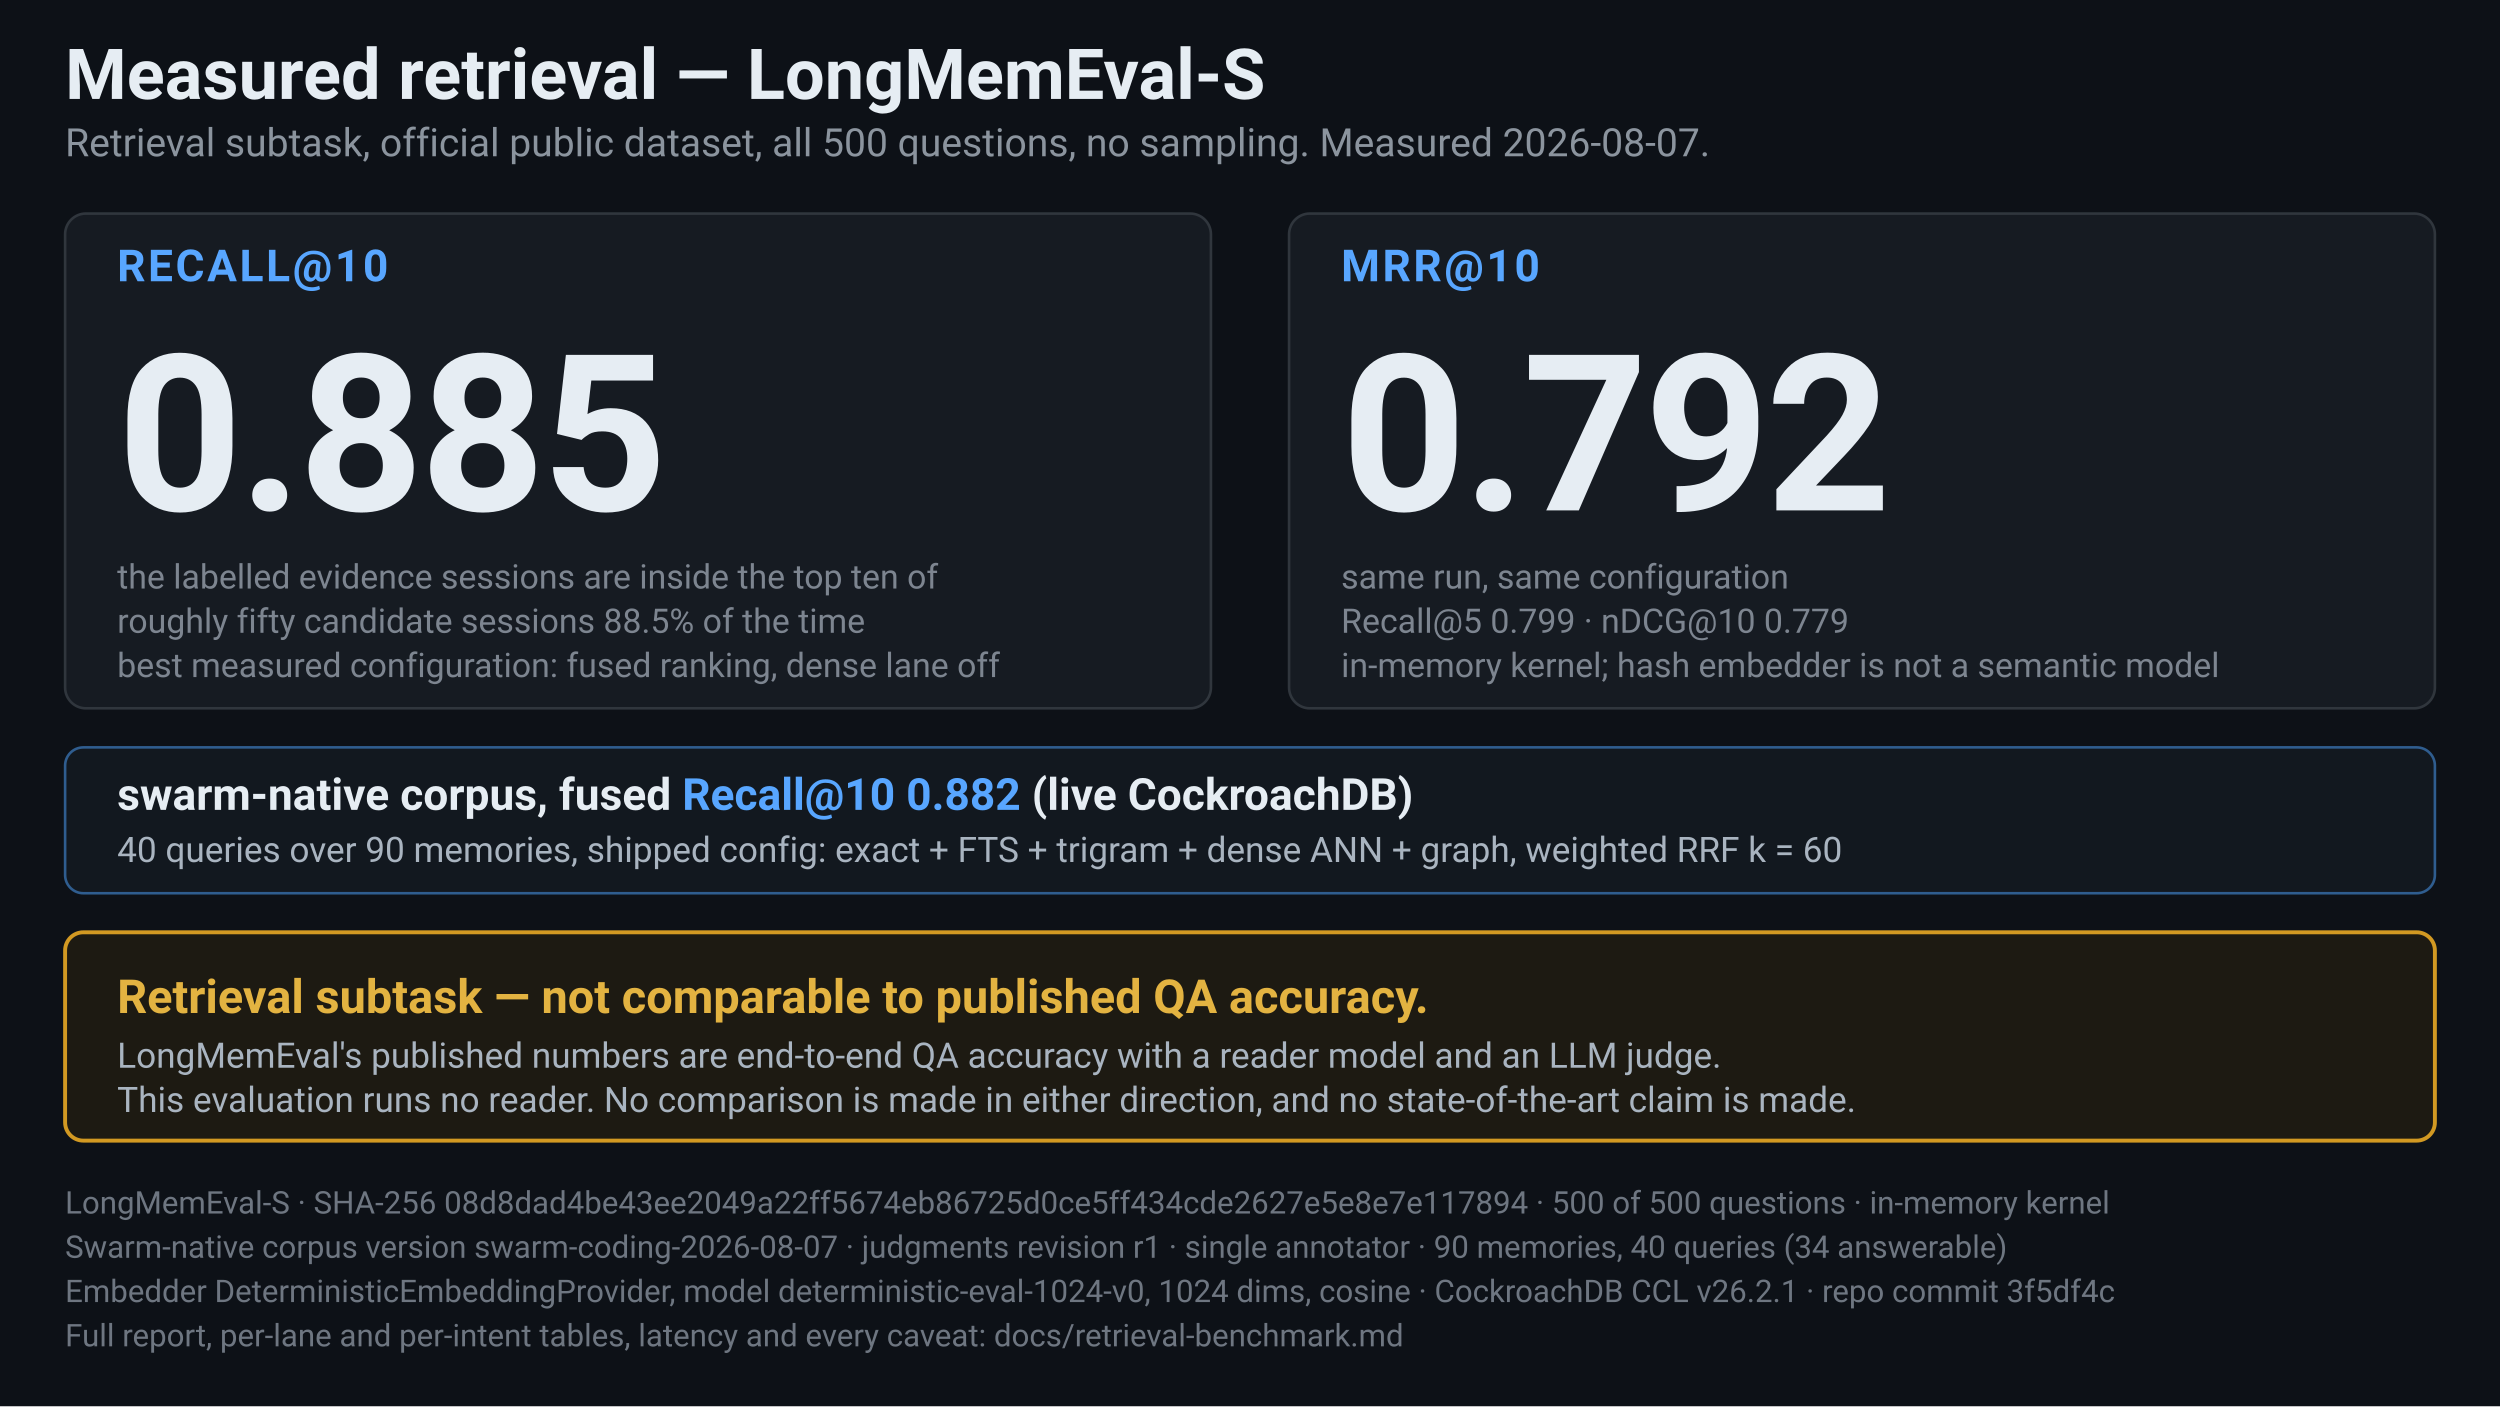
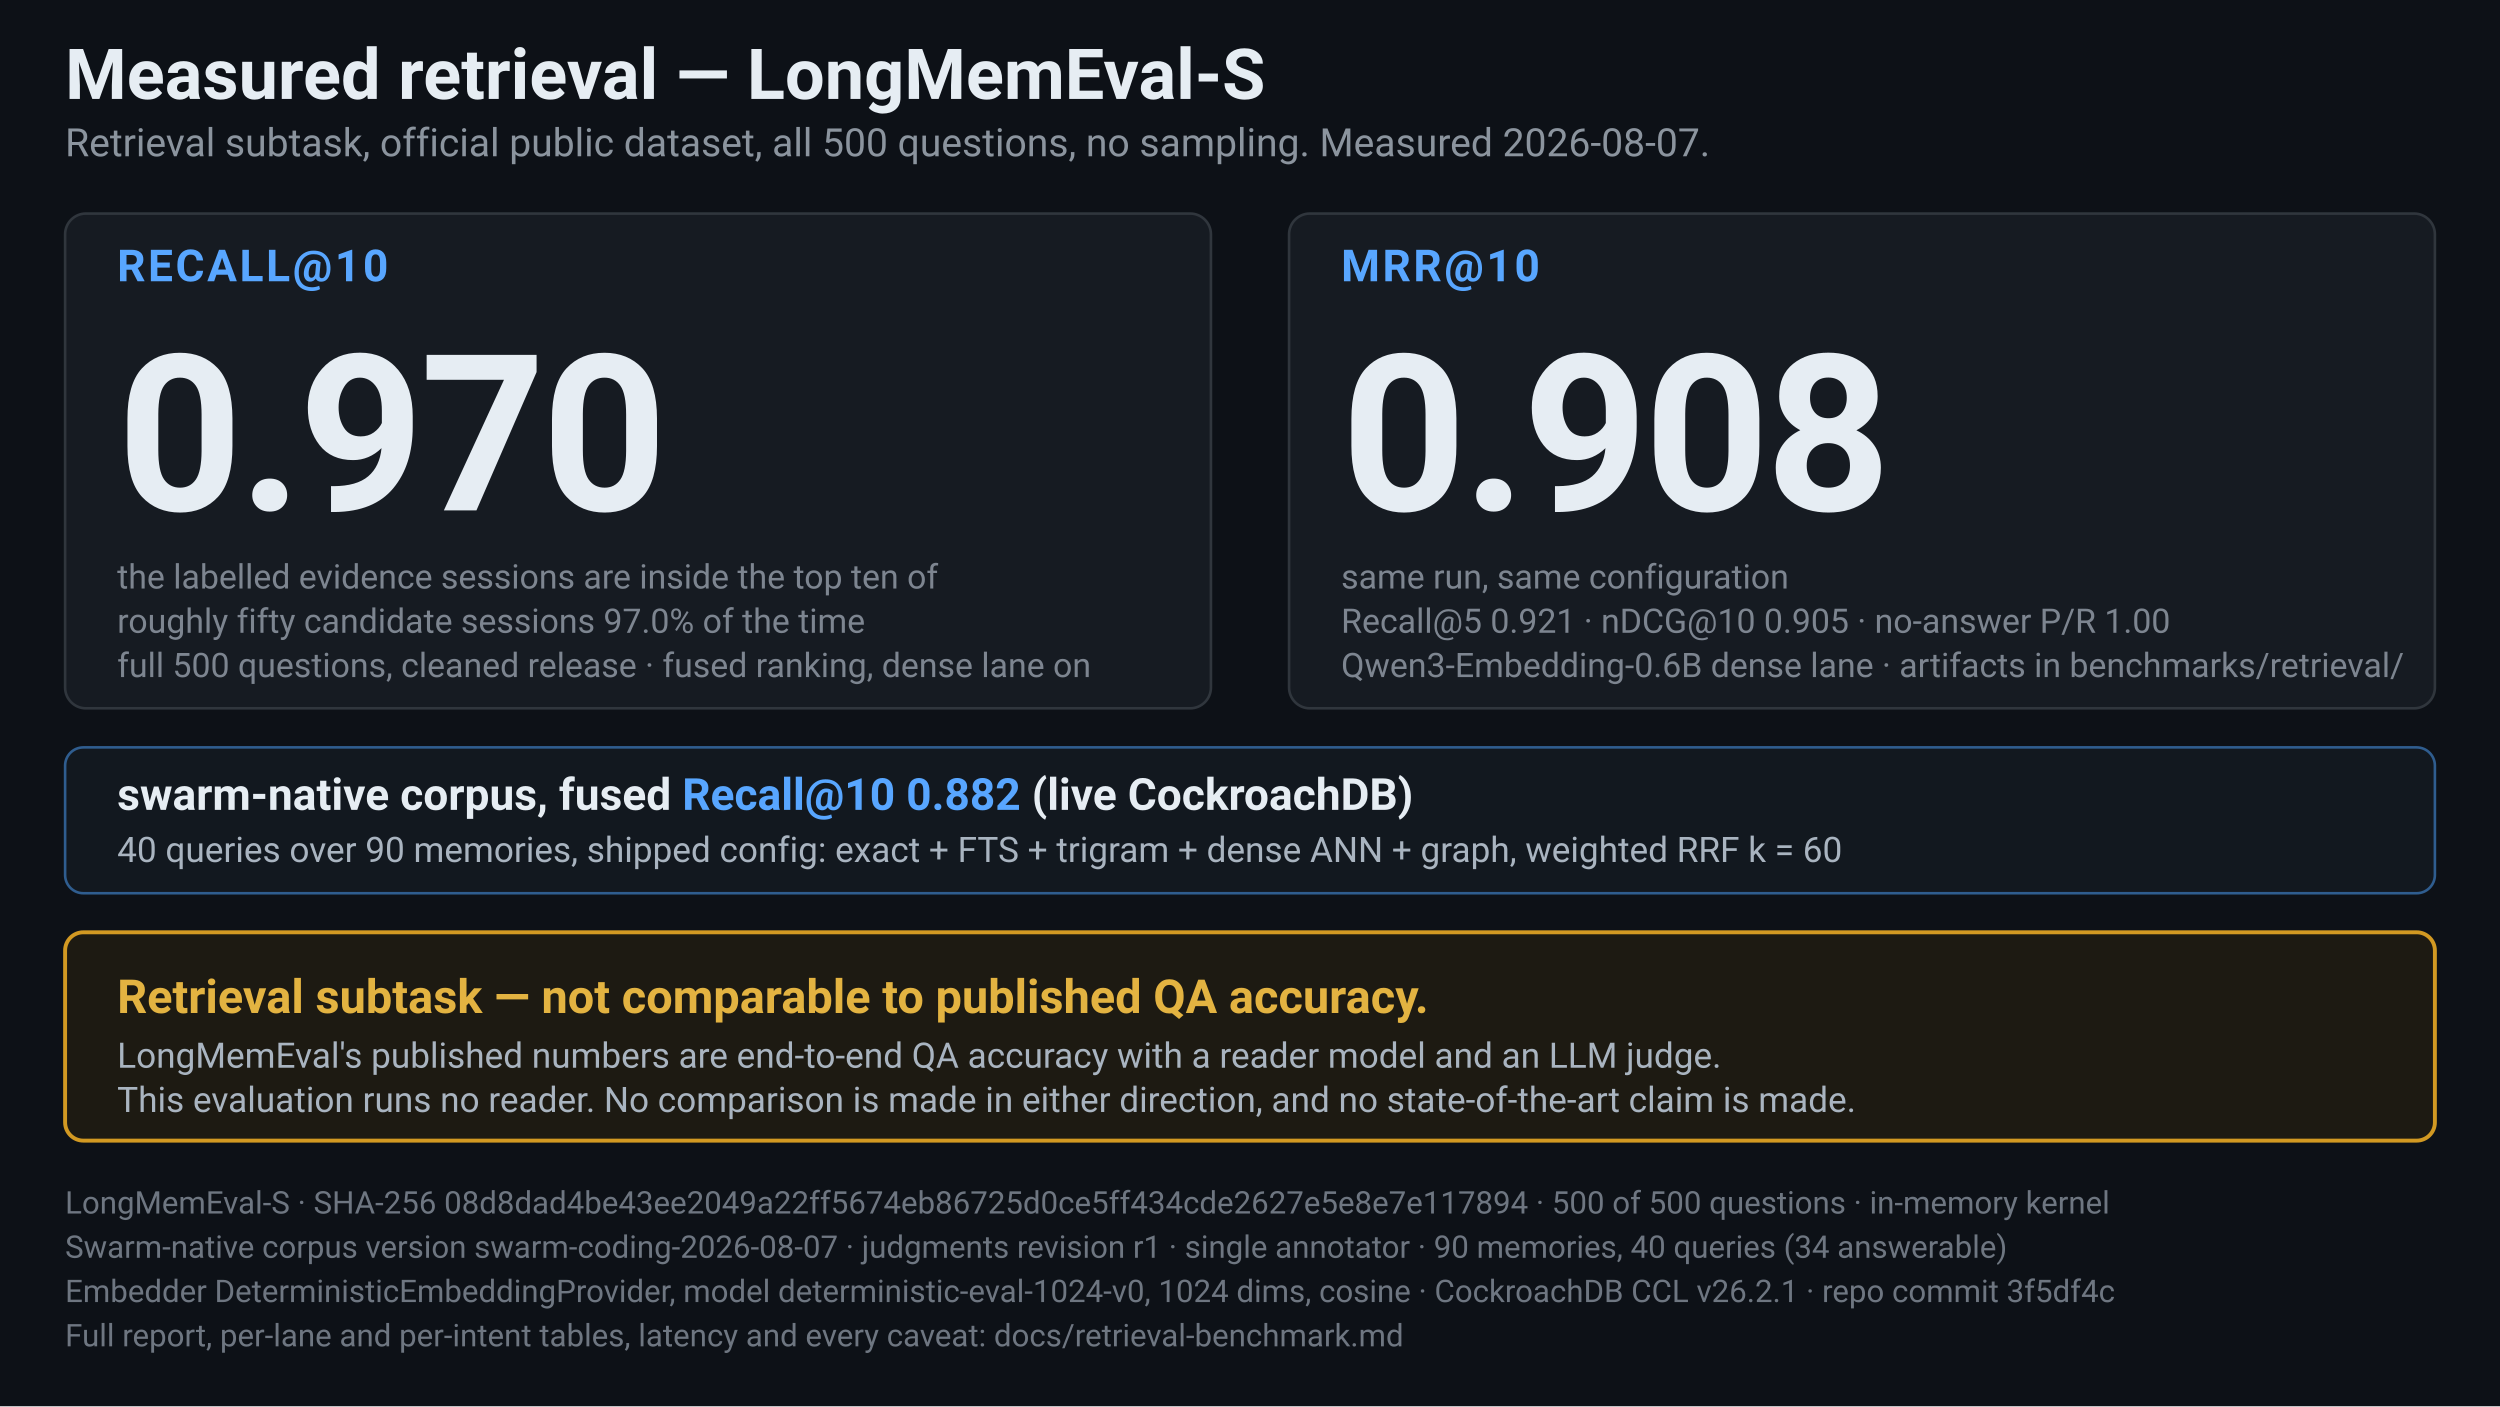
<svg xmlns="http://www.w3.org/2000/svg" viewBox="0 0 1920 1080" width="1920" height="1080" role="img" aria-label="LongMemEval-S retrieval subtask over all 500 questions: Recall at 10 is 0.885 and MRR at 10 is 0.792. Swarm-native corpus fused Recall at 10 is 0.882 on live CockroachDB. Retrieval subtask only, not comparable to published QA accuracy.">
  <style>
    .bg    { fill: #0d1117; }
    .stat  { fill: #161b22; stroke: #30363d; stroke-width: 2; }
    .side  { fill: #12181f; stroke: #2f5d8f; stroke-width: 2; }
    .warn  { fill: #1d1a12; stroke: #d29922; stroke-width: 3; }
    text   { font-family: -apple-system, BlinkMacSystemFont, "Segoe UI", Roboto, Helvetica, Arial, sans-serif; }
    .mono  { font-family: ui-monospace, SFMono-Regular, "SF Mono", Menlo, Consolas, monospace; }
    .h1    { fill: #e6edf3; font-size: 54px; font-weight: 700; }
    .h1s   { fill: #8b949e; font-size: 30px; }
    .big   { fill: #e6edf3; font-size: 168px; font-weight: 700; letter-spacing: -3px; }
    .biglb { fill: #58a6ff; font-size: 34px; font-weight: 600; letter-spacing: 2px; }
    .bignt { fill: #7d8590; font-size: 26px; }
    .sh    { fill: #e6edf3; font-size: 34px; font-weight: 600; }
    .sb    { fill: #a9b4c0; font-size: 27px; }
    .num   { fill: #58a6ff; font-size: 34px; font-weight: 700; }
    .caveat{ fill: #e3b341; font-size: 36px; font-weight: 700; }
    .caveats{ fill: #a9b4c0; font-size: 27px; }
    .foot  { fill: #6e7681; font-size: 24px; }
  </style>
  <rect class="bg" x="0" y="0" width="1920" height="1080" />
  <text class="h1" x="50" y="76">Measured retrieval — LongMemEval-S</text>
  <text class="h1s" x="50" y="120">Retrieval subtask, official public dataset, all 500 questions, no sampling. Measured 2026-08-07.</text>
  <rect class="stat" x="50" y="164" width="880" height="380" rx="16" />
  <text class="biglb" x="90" y="216">RECALL@10</text>
-   <text class="big" x="90" y="392">0.885</text>
+   <text class="big" x="90" y="392">0.970</text>
  <text class="bignt" x="90" y="452">the labelled evidence sessions are inside the top ten of</text>
-   <text class="bignt" x="90" y="486">roughly fifty candidate sessions 88.5% of the time</text>
-   <text class="bignt" x="90" y="520">best measured configuration: fused ranking, dense lane off</text>
+   <text class="bignt" x="90" y="486">roughly fifty candidate sessions 97.0% of the time</text>
+   <text class="bignt" x="90" y="520">full 500 questions, cleaned release · fused ranking, dense lane on</text>
  <rect class="stat" x="990" y="164" width="880" height="380" rx="16" />
  <text class="biglb" x="1030" y="216">MRR@10</text>
-   <text class="big" x="1030" y="392">0.792</text>
+   <text class="big" x="1030" y="392">0.908</text>
  <text class="bignt" x="1030" y="452">same run, same configuration</text>
-   <text class="bignt" x="1030" y="486">Recall@5 0.799 · nDCG@10 0.779</text>
-   <text class="bignt" x="1030" y="520">in-memory kernel; hash embedder is not a semantic model</text>
+   <text class="bignt" x="1030" y="486">Recall@5 0.921 · nDCG@10 0.905 · no-answer P/R 1.00</text>
+   <text class="bignt" x="1030" y="520">Qwen3-Embedding-0.6B dense lane · artifacts in benchmarks/retrieval/</text>
  <rect class="side" x="50" y="574" width="1820" height="112" rx="14" />
  <text class="sh" x="90" y="622">swarm-native corpus, fused <tspan class="num">Recall@10 0.882</tspan>
    <tspan class="sh">(live CockroachDB)</tspan>
  </text>
  <text class="sb" x="90" y="662">40 queries over 90 memories, shipped config: exact + FTS + trigram + dense ANN + graph, weighted RRF k = 60</text>
  <rect class="warn" x="50" y="716" width="1820" height="160" rx="14" />
  <text class="caveat" x="90" y="778">Retrieval subtask — not comparable to published QA accuracy.</text>
  <text class="caveats" x="90" y="820">LongMemEval's published numbers are end-to-end QA accuracy with a reader model and an LLM judge.</text>
  <text class="caveats" x="90" y="854">This evaluation runs no reader. No comparison is made in either direction, and no state-of-the-art claim is made.</text>
  <text class="foot" x="50" y="932">LongMemEval-S · SHA-256 08d8dad4be43ee2049a22ff5674eb86725d0ce5ff434cde2627e5e8e7e117894 · 500 of 500 questions · in-memory kernel</text>
  <text class="foot" x="50" y="966">Swarm-native corpus version swarm-coding-2026-08-07 · judgments revision r1 · single annotator · 90 memories, 40 queries (34 answerable)</text>
  <text class="foot" x="50" y="1000">Embedder DeterministicEmbeddingProvider, model deterministic-eval-1024-v0, 1024 dims, cosine · CockroachDB CCL v26.2.1 · repo commit 3f5df4c</text>
  <text class="foot" x="50" y="1034">Full report, per-lane and per-intent tables, latency and every caveat: docs/retrieval-benchmark.md</text>
</svg>
